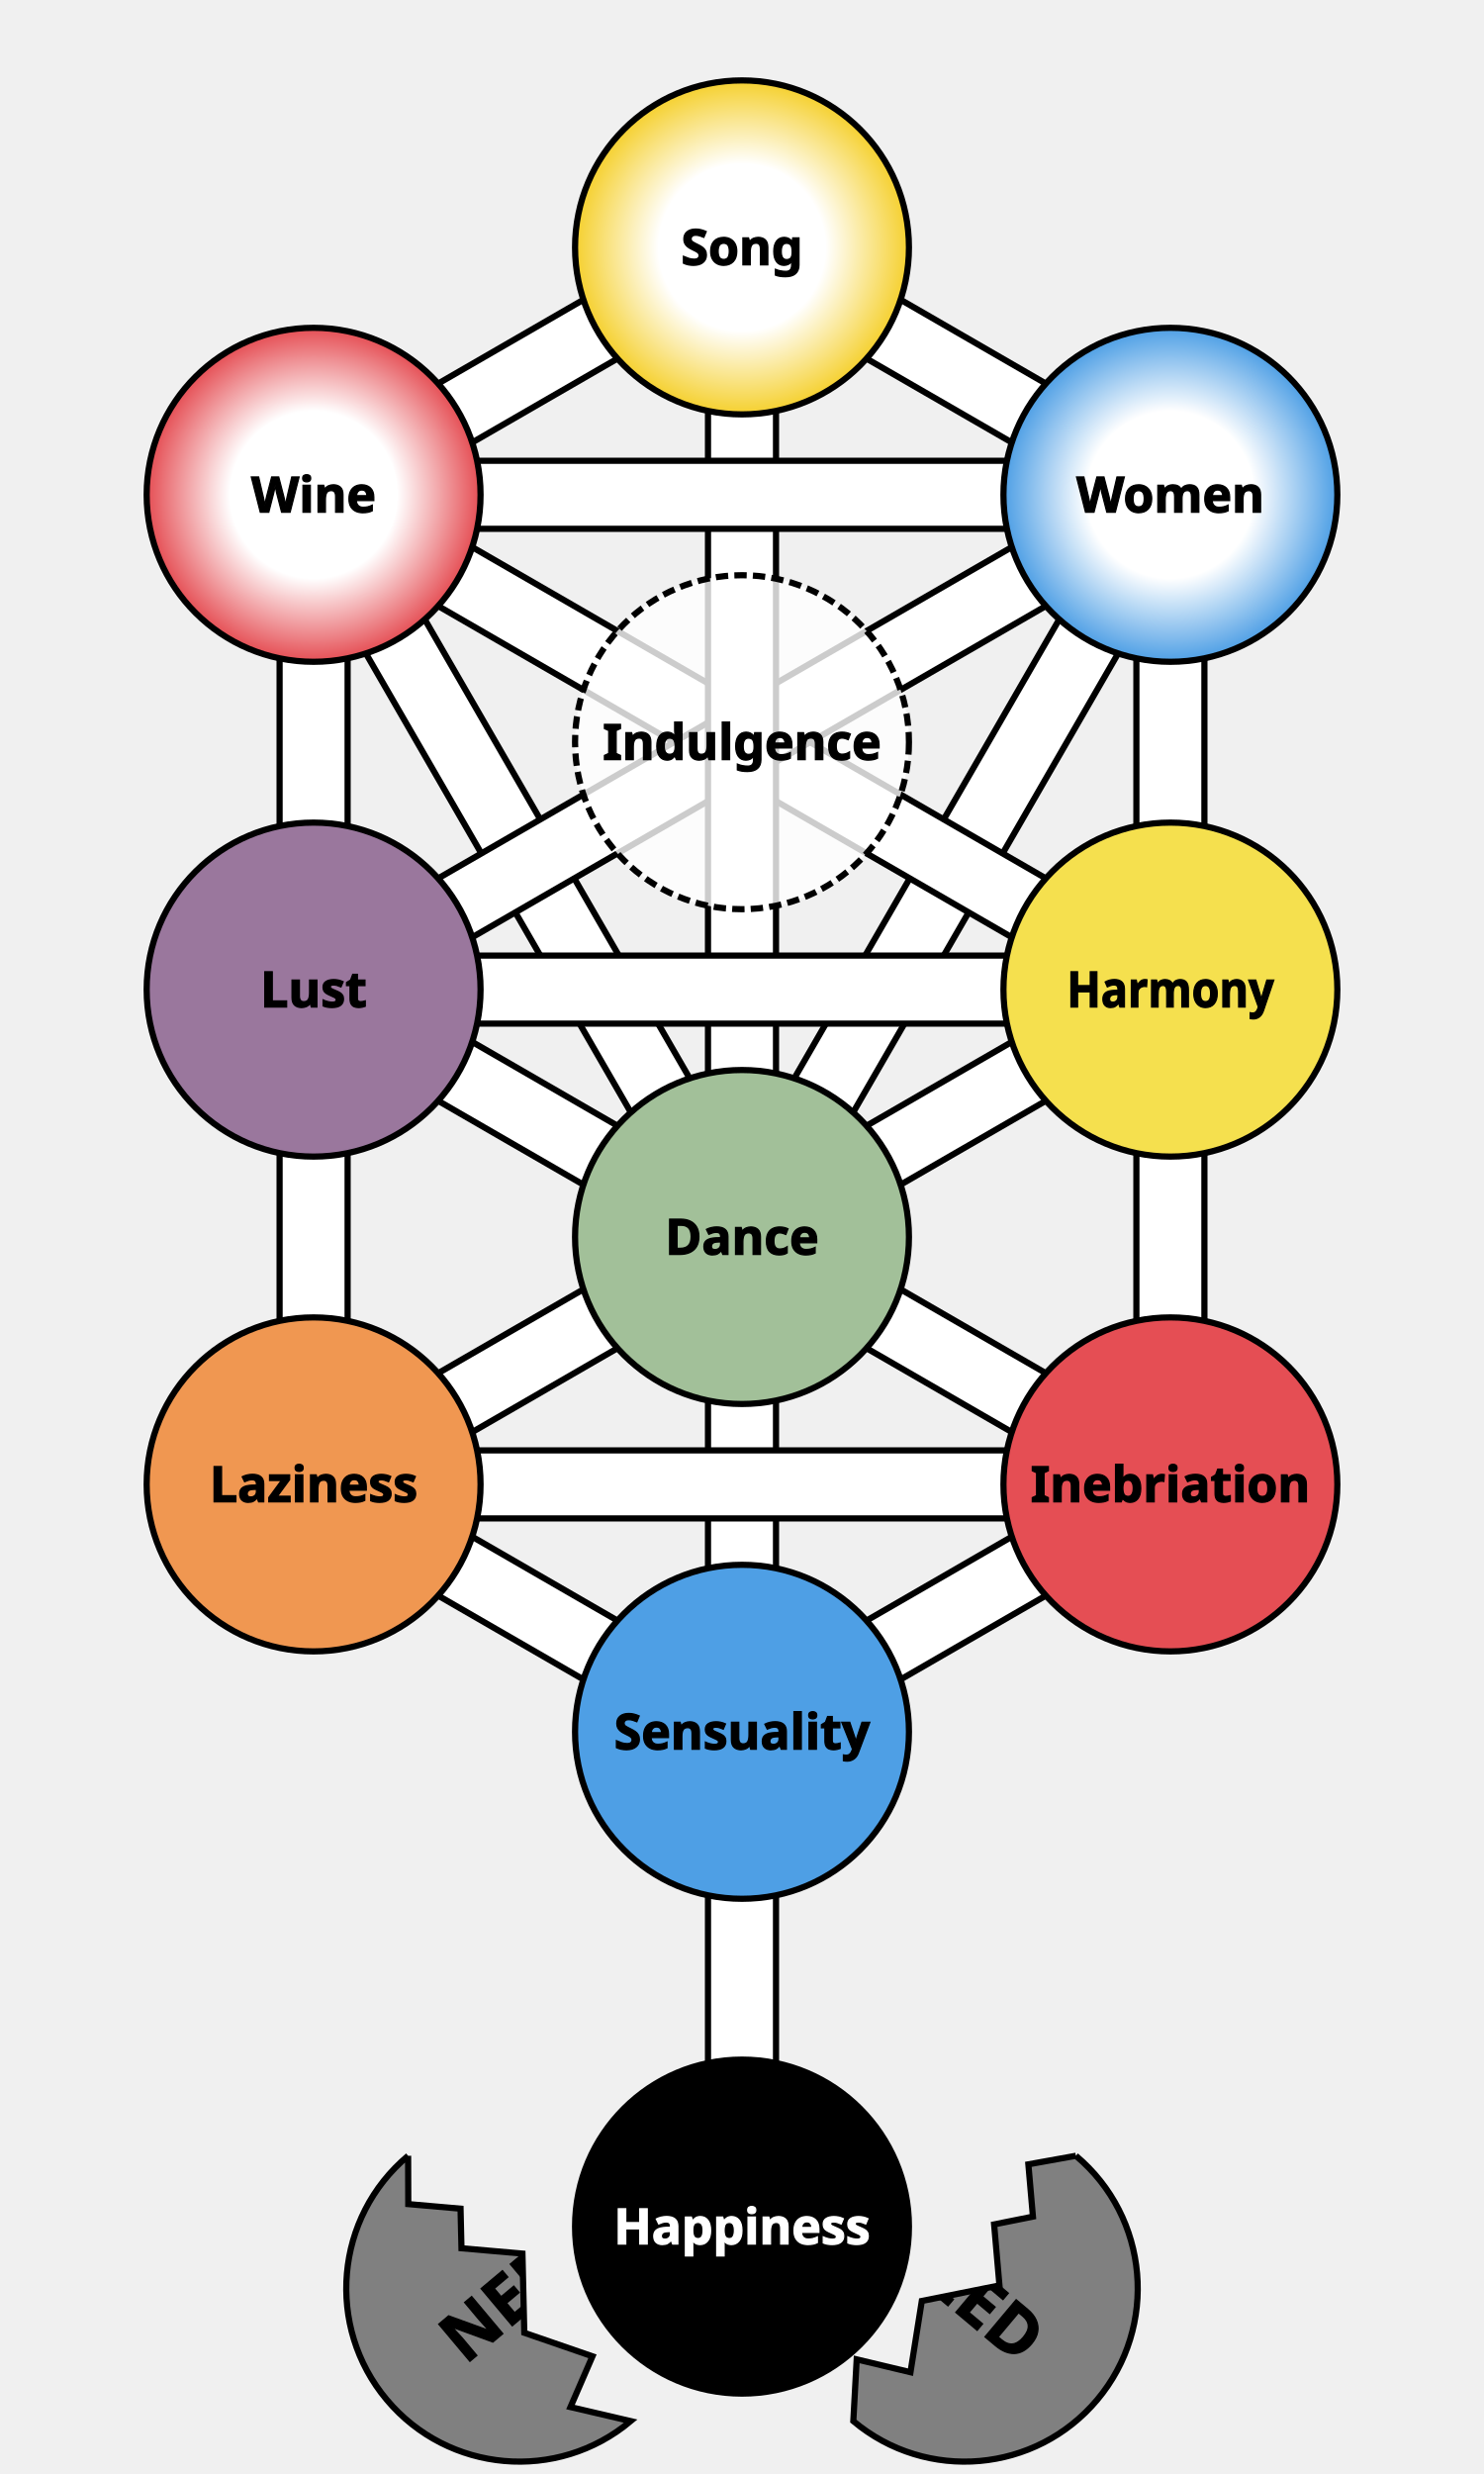
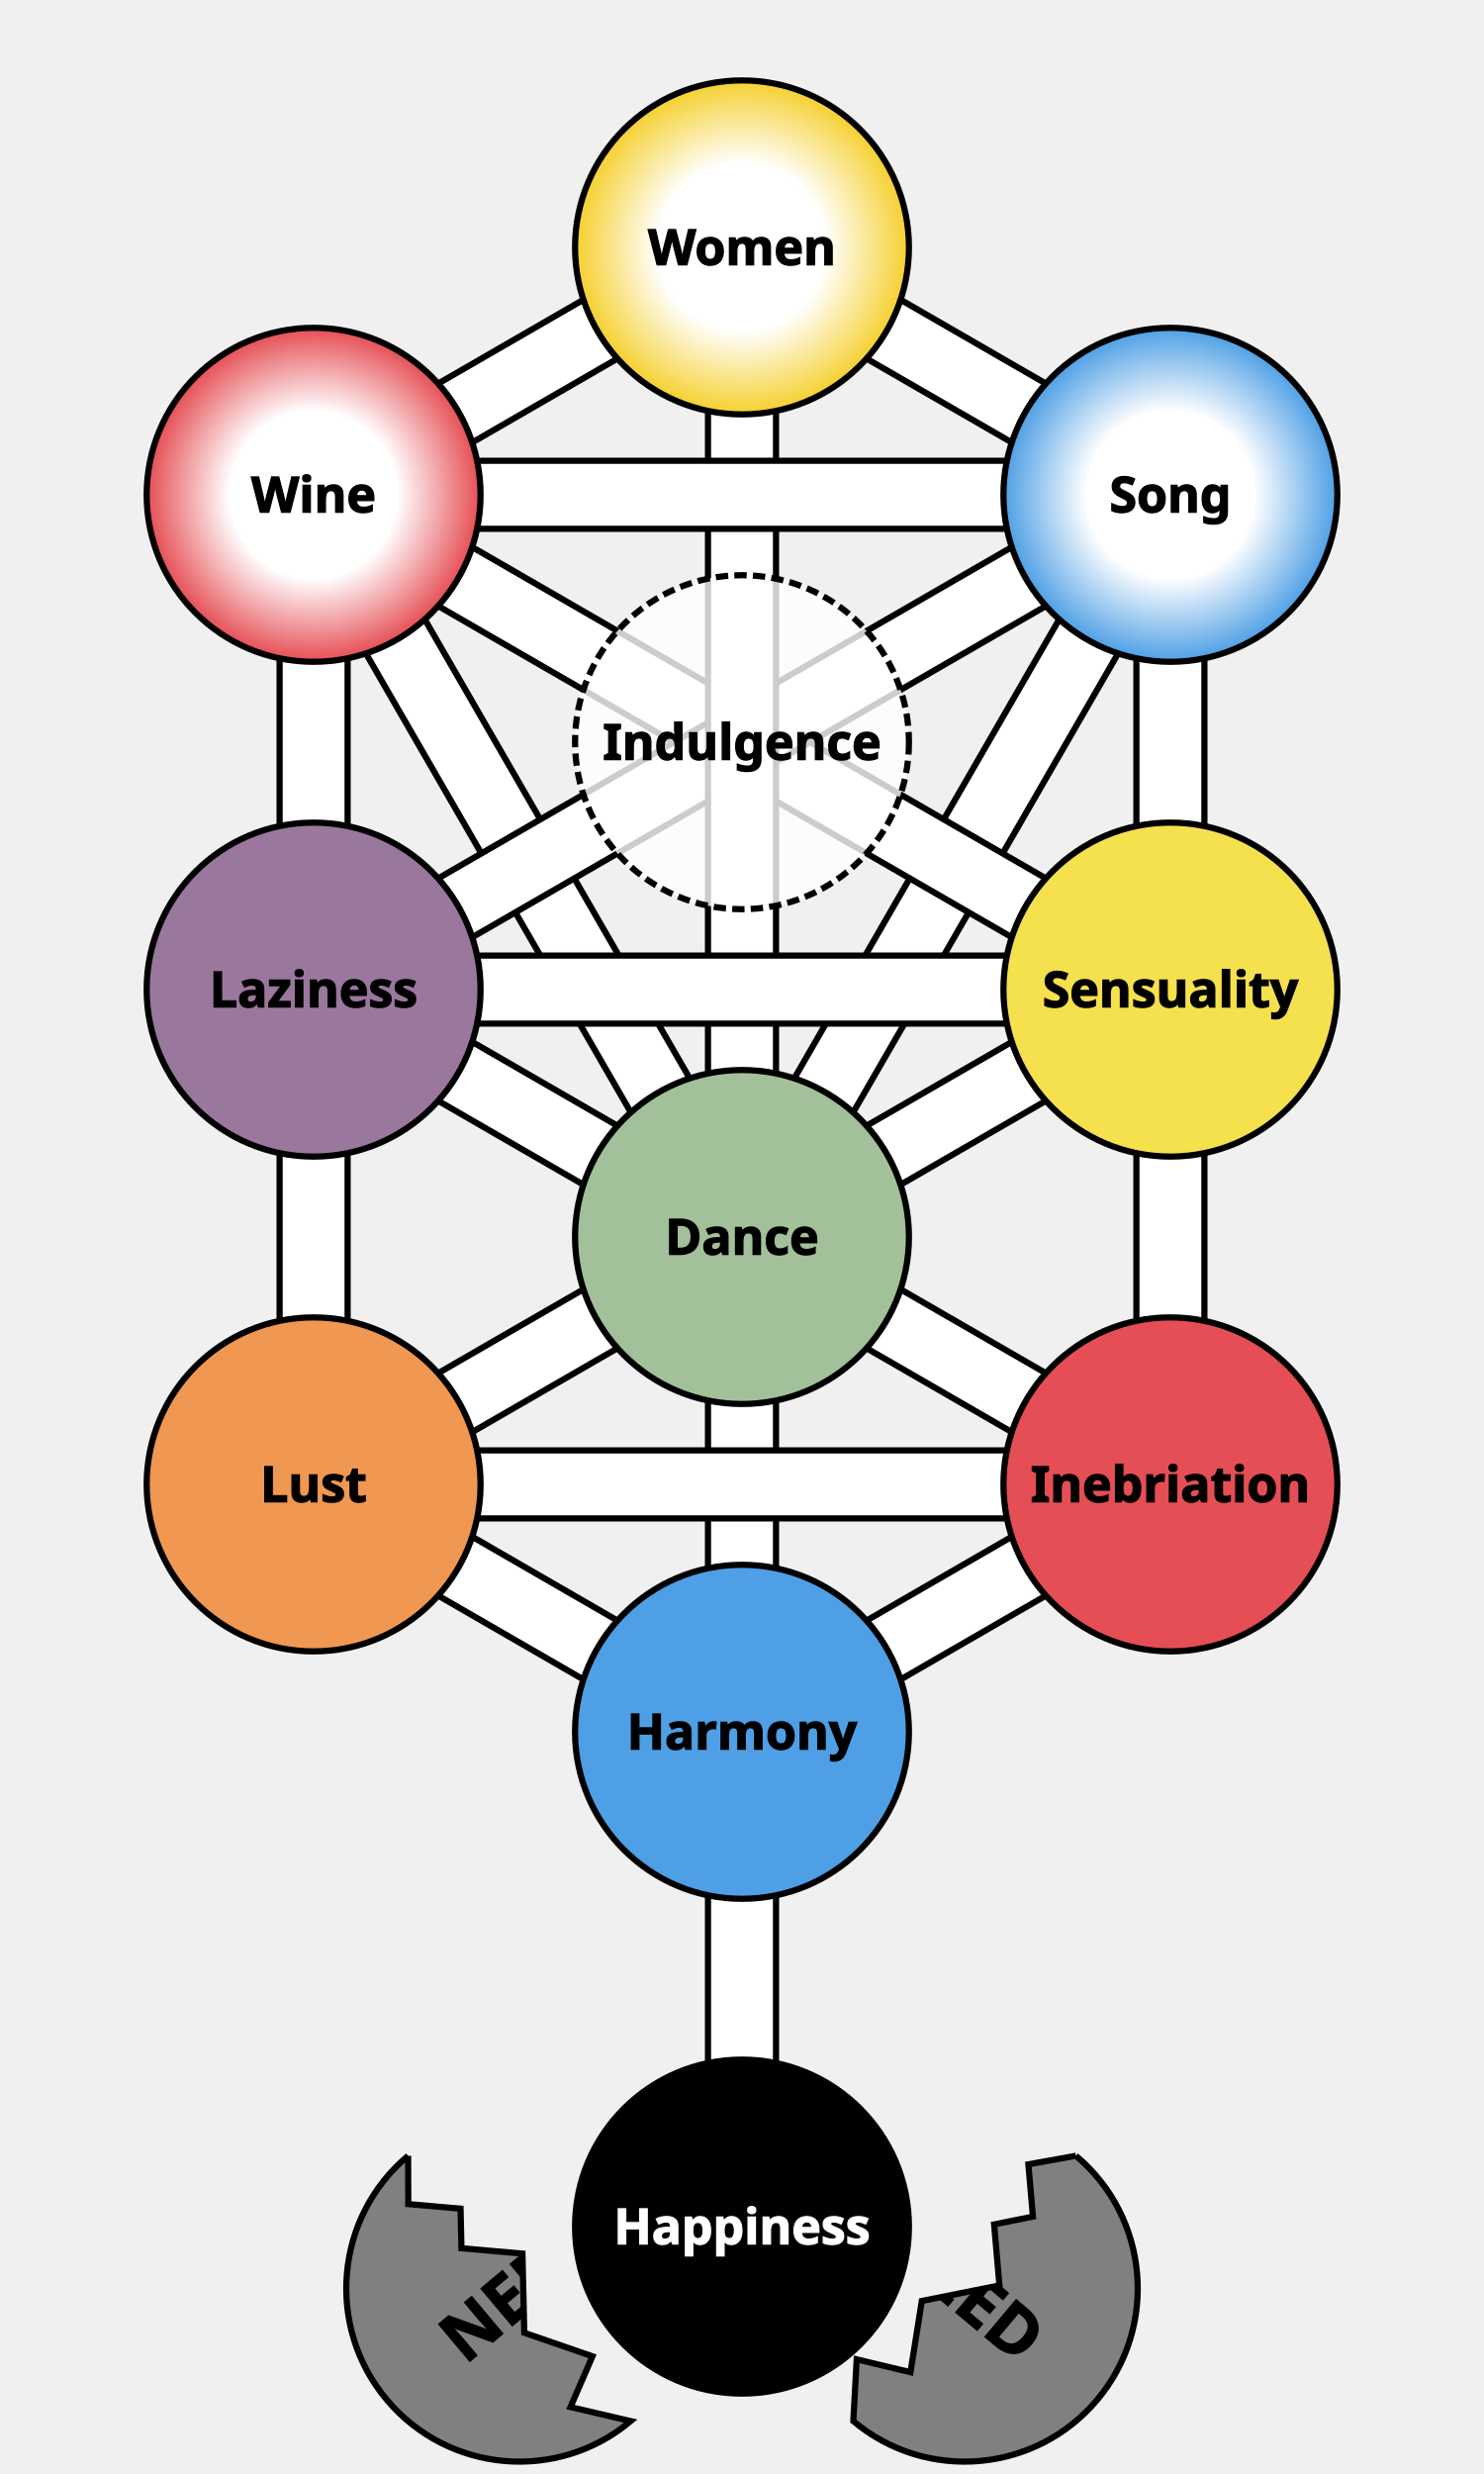
<svg xmlns="http://www.w3.org/2000/svg" version="1.2" width="360" height="600" viewBox="-600 -1000 1200 2000" preserveAspectRatio="xMinYMin meet">
  <style type="text/css">

   g.midtext text {
      text-anchor: middle; 
      dominant-baseline: middle; 
   } 

</style>
  <defs>
    <circle id="sephira" r="135">
      </circle>
    <path id="path-2" fill="none" d="M0,-800 L346.41,-600" />
    <path id="path-4" fill="none" d="M346.41,-600 v400" />
    <path id="path-5" fill="none" d="M0,-800 L-346.41,-600" />
    <path id="path-6" fill="none" d="M346.41,-600 L-346.41,-200" />
    <path id="path-8" fill="none" d="M346.41,-200 L-346.41,-200" />
    <path id="path-9" fill="none" d="M346.41,-200 L0,0" />
    <path id="path-11" fill="none" d="M346.41,-600 L0,0" />
    <path id="path-12" fill="none" d="M-346.41,-600 L-346.41,-200" />
    <path id="path-14" fill="none" d="M0,-800 L0,0" />
    <path id="path-16" fill="none" d="M346.41,200 L-346.41,200" />
    <path id="path-17" fill="none" d="M0,0 L346.41,200" />
    <path id="path-18" fill="none" d="M346.41,-200 v400" />
    <path id="path-20" fill="none" d="M-346.41,200 L0,400" />
    <path id="path-21" fill="none" d="M-346.41,-200 v400" />
    <path id="path-22" fill="none" d="M346.41,200 L0,400" />
    <path id="path-24" fill="none" d="M346.41,-600 L-346.41,-600" />
    <path id="path-25" fill="none" d="M0,0 v400" />
    <path id="path-27" fill="none" d="M0,0 L-346.41,200" />
    <path id="path-28" fill="none" d="M-346.41,-600 L0,0" />
    <path id="path-29" fill="none" d="M-346.41,-200 L0,0" />
    <path id="path-31" fill="none" d="M-346.41,-600 L346.41,-200" />
    <path id="path-32" fill="none" d="M0,400 v400" />
  </defs>
  <g>
    <use href="#path-2" stroke="black" stroke-width="60" />
    <use href="#path-2" stroke="white" stroke-width="50" />
    <use href="#path-4" stroke="black" stroke-width="60" />
    <use href="#path-4" stroke="white" stroke-width="50" />
    <use href="#path-5" stroke="black" stroke-width="60" />
    <use href="#path-5" stroke="white" stroke-width="50" />
    <use href="#path-11" stroke="black" stroke-width="60" />
    <use href="#path-11" stroke="white" stroke-width="50" />
    <use href="#path-28" stroke="black" stroke-width="60" />
    <use href="#path-28" stroke="white" stroke-width="50" />
    <use href="#path-31" stroke="black" stroke-width="60" />
    <use href="#path-31" stroke="white" stroke-width="50" />
    <use href="#path-6" stroke="black" stroke-width="60" />
    <use href="#path-6" stroke="white" stroke-width="50" />
    <use href="#path-14" stroke="black" stroke-width="60" />
    <use href="#path-14" stroke="white" stroke-width="50" />
    <use href="#path-8" stroke="black" stroke-width="60" />
    <use href="#path-8" stroke="white" stroke-width="50" />
    <use href="#path-24" stroke="black" stroke-width="60" />
    <use href="#path-24" stroke="white" stroke-width="50" />
    <use href="#path-12" stroke="black" stroke-width="60" />
    <use href="#path-12" stroke="white" stroke-width="50" />
    <use href="#path-18" stroke="black" stroke-width="60" />
    <use href="#path-18" stroke="white" stroke-width="50" />
    <use href="#path-21" stroke="black" stroke-width="60" />
    <use href="#path-21" stroke="white" stroke-width="50" />
    <use href="#path-25" stroke="black" stroke-width="60" />
    <use href="#path-25" stroke="white" stroke-width="50" />
    <use href="#path-17" stroke="black" stroke-width="60" />
    <use href="#path-17" stroke="white" stroke-width="50" />
    <use href="#path-20" stroke="black" stroke-width="60" />
    <use href="#path-20" stroke="white" stroke-width="50" />
    <use href="#path-22" stroke="black" stroke-width="60" />
    <use href="#path-22" stroke="white" stroke-width="50" />
    <use href="#path-27" stroke="black" stroke-width="60" />
    <use href="#path-27" stroke="white" stroke-width="50" />
    <use href="#path-9" stroke="black" stroke-width="60" />
    <use href="#path-9" stroke="white" stroke-width="50" />
    <use href="#path-29" stroke="black" stroke-width="60" />
    <use href="#path-29" stroke="white" stroke-width="50" />
    <use href="#path-16" stroke="black" stroke-width="60" />
    <use href="#path-16" stroke="white" stroke-width="50" />
    <use href="#path-32" stroke="black" stroke-width="60" />
    <use href="#path-32" stroke="white" stroke-width="50" />
  </g>
  <g stroke="black" stroke-width="5">
    <radialGradient id="loveGrad">
      <stop offset="0%" stop-color="white" />
      <stop offset="50%" stop-color="white" />
      <stop offset="100%" stop-color="#f5d02e" />
    </radialGradient>
    <radialGradient id="courageGrad">
      <stop offset="0%" stop-color="white" />
      <stop offset="50%" stop-color="white" />
      <stop offset="100%" stop-color="#e54e54" />
    </radialGradient>
    <radialGradient id="truthGrad">
      <stop offset="0%" stop-color="white" />
      <stop offset="50%" stop-color="white" />
      <stop offset="100%" stop-color="#4e9fe5" />
    </radialGradient>
    <use href="#sephira" fill="url(#loveGrad)" x="0" y="-800" />
    <use href="#sephira" fill="url(#truthGrad)" x="346.41" y="-600" />
    <use href="#sephira" fill="url(#courageGrad)" x="-346.41" y="-600" />
    <use href="#sephira" x="0" y="-400" fill="white" fill-opacity="0.8" stroke-dasharray="10 5" />
    <use href="#sephira" fill="#f5e04e" x="346.41" y="-200" />
    <use href="#sephira" fill="#9a779d" x="-346.41" y="-200" />
    <use href="#sephira" fill="#a2c099" x="0" y="0" />
    <use href="#sephira" fill="#e54e54" x="346.41" y="200" />
    <use href="#sephira" fill="#f09751" x="-346.41" y="200" />
    <use href="#sephira" fill="#4e9fe5" x="0" y="400" />
    <use href="#sephira" fill="black" x="0" y="800" />
  </g>
  <g class="midtext" fill="black" stroke="black" stroke-width="1" font-size="40" font-family="verdana, sans-serif" font-weight="bold">
-     <text x="0" y="-800">Song</text>
-     <text x="346.41" y="-600">Women</text>
+     <text x="0" y="-800">Women</text>
+     <text x="346.41" y="-600">Song</text>
    <text x="-346.41" y="-600">Wine</text>
-     <text transform="translate(346.41,-200) scale(0.9,1)">Harmony</text>
-     <text x="-346.41" y="-200">Lust</text>
+     <text x="346.41" y="-200">Sensuality</text>
+     <text x="-346.41" y="-200">Laziness</text>
    <text x="0" y="0">Dance</text>
    <text x="346.41" y="200">Inebriation</text>
-     <text x="-346.41" y="200">Laziness</text>
-     <text x="0" y="400">Sensuality</text>
+     <text x="-346.41" y="200">Lust</text>
+     <text x="0" y="400">Harmony</text>
    <text stroke="white" fill="white" x="0" y="800">Happiness</text>
    <text x="0" y="-400">Indulgence</text>
  </g>
  <defs>
    <text id="prideText" fill="black" stroke="black" stroke-width="1" font-weight="bold" font-size="55" dominant-baseline="middle" text-anchor="middle" font-family="verdana, sans-serif">NEED</text>
    <path id="leftEggShape" d="M0 -140 A122 122, 0 0 0, 0 140        L -30 100, 10 80, -20 30, 20 -20,           -15 -55, 5 -80, -25 -110,          0 -140">
      </path>
    <clipPath id="leftEggClip">
      <use href="#leftEggShape" />
    </clipPath>
    <g id="leftEgg">
      <use href="#leftEggShape" fill="gray" stroke="black" stroke-width="5" />
      <use href="#prideText" clip-path="url(#leftEggClip)" />
    </g>
    <path id="rightEggShape" d="M0 -140 A122 122, 0 0 1, 0 140        L -30 100, 10 80, -20 30, 20 -20,           -15 -55, 5 -80, -25 -110,          0 -140">
      </path>
    <clipPath id="rightEggClip">
      <use href="#rightEggShape" />
    </clipPath>
    <g id="rightEgg">
      <use href="#rightEggShape" fill="gray" stroke="black" stroke-width="5" />
      <use href="#prideText" clip-path="url(#rightEggClip)" />
    </g>
  </defs>
  <g>
    <use href="#leftEgg" transform="translate(-180,850) rotate(-40)" />
    <use href="#rightEgg" transform="translate(180,850) rotate(40)" />
  </g>
</svg>
